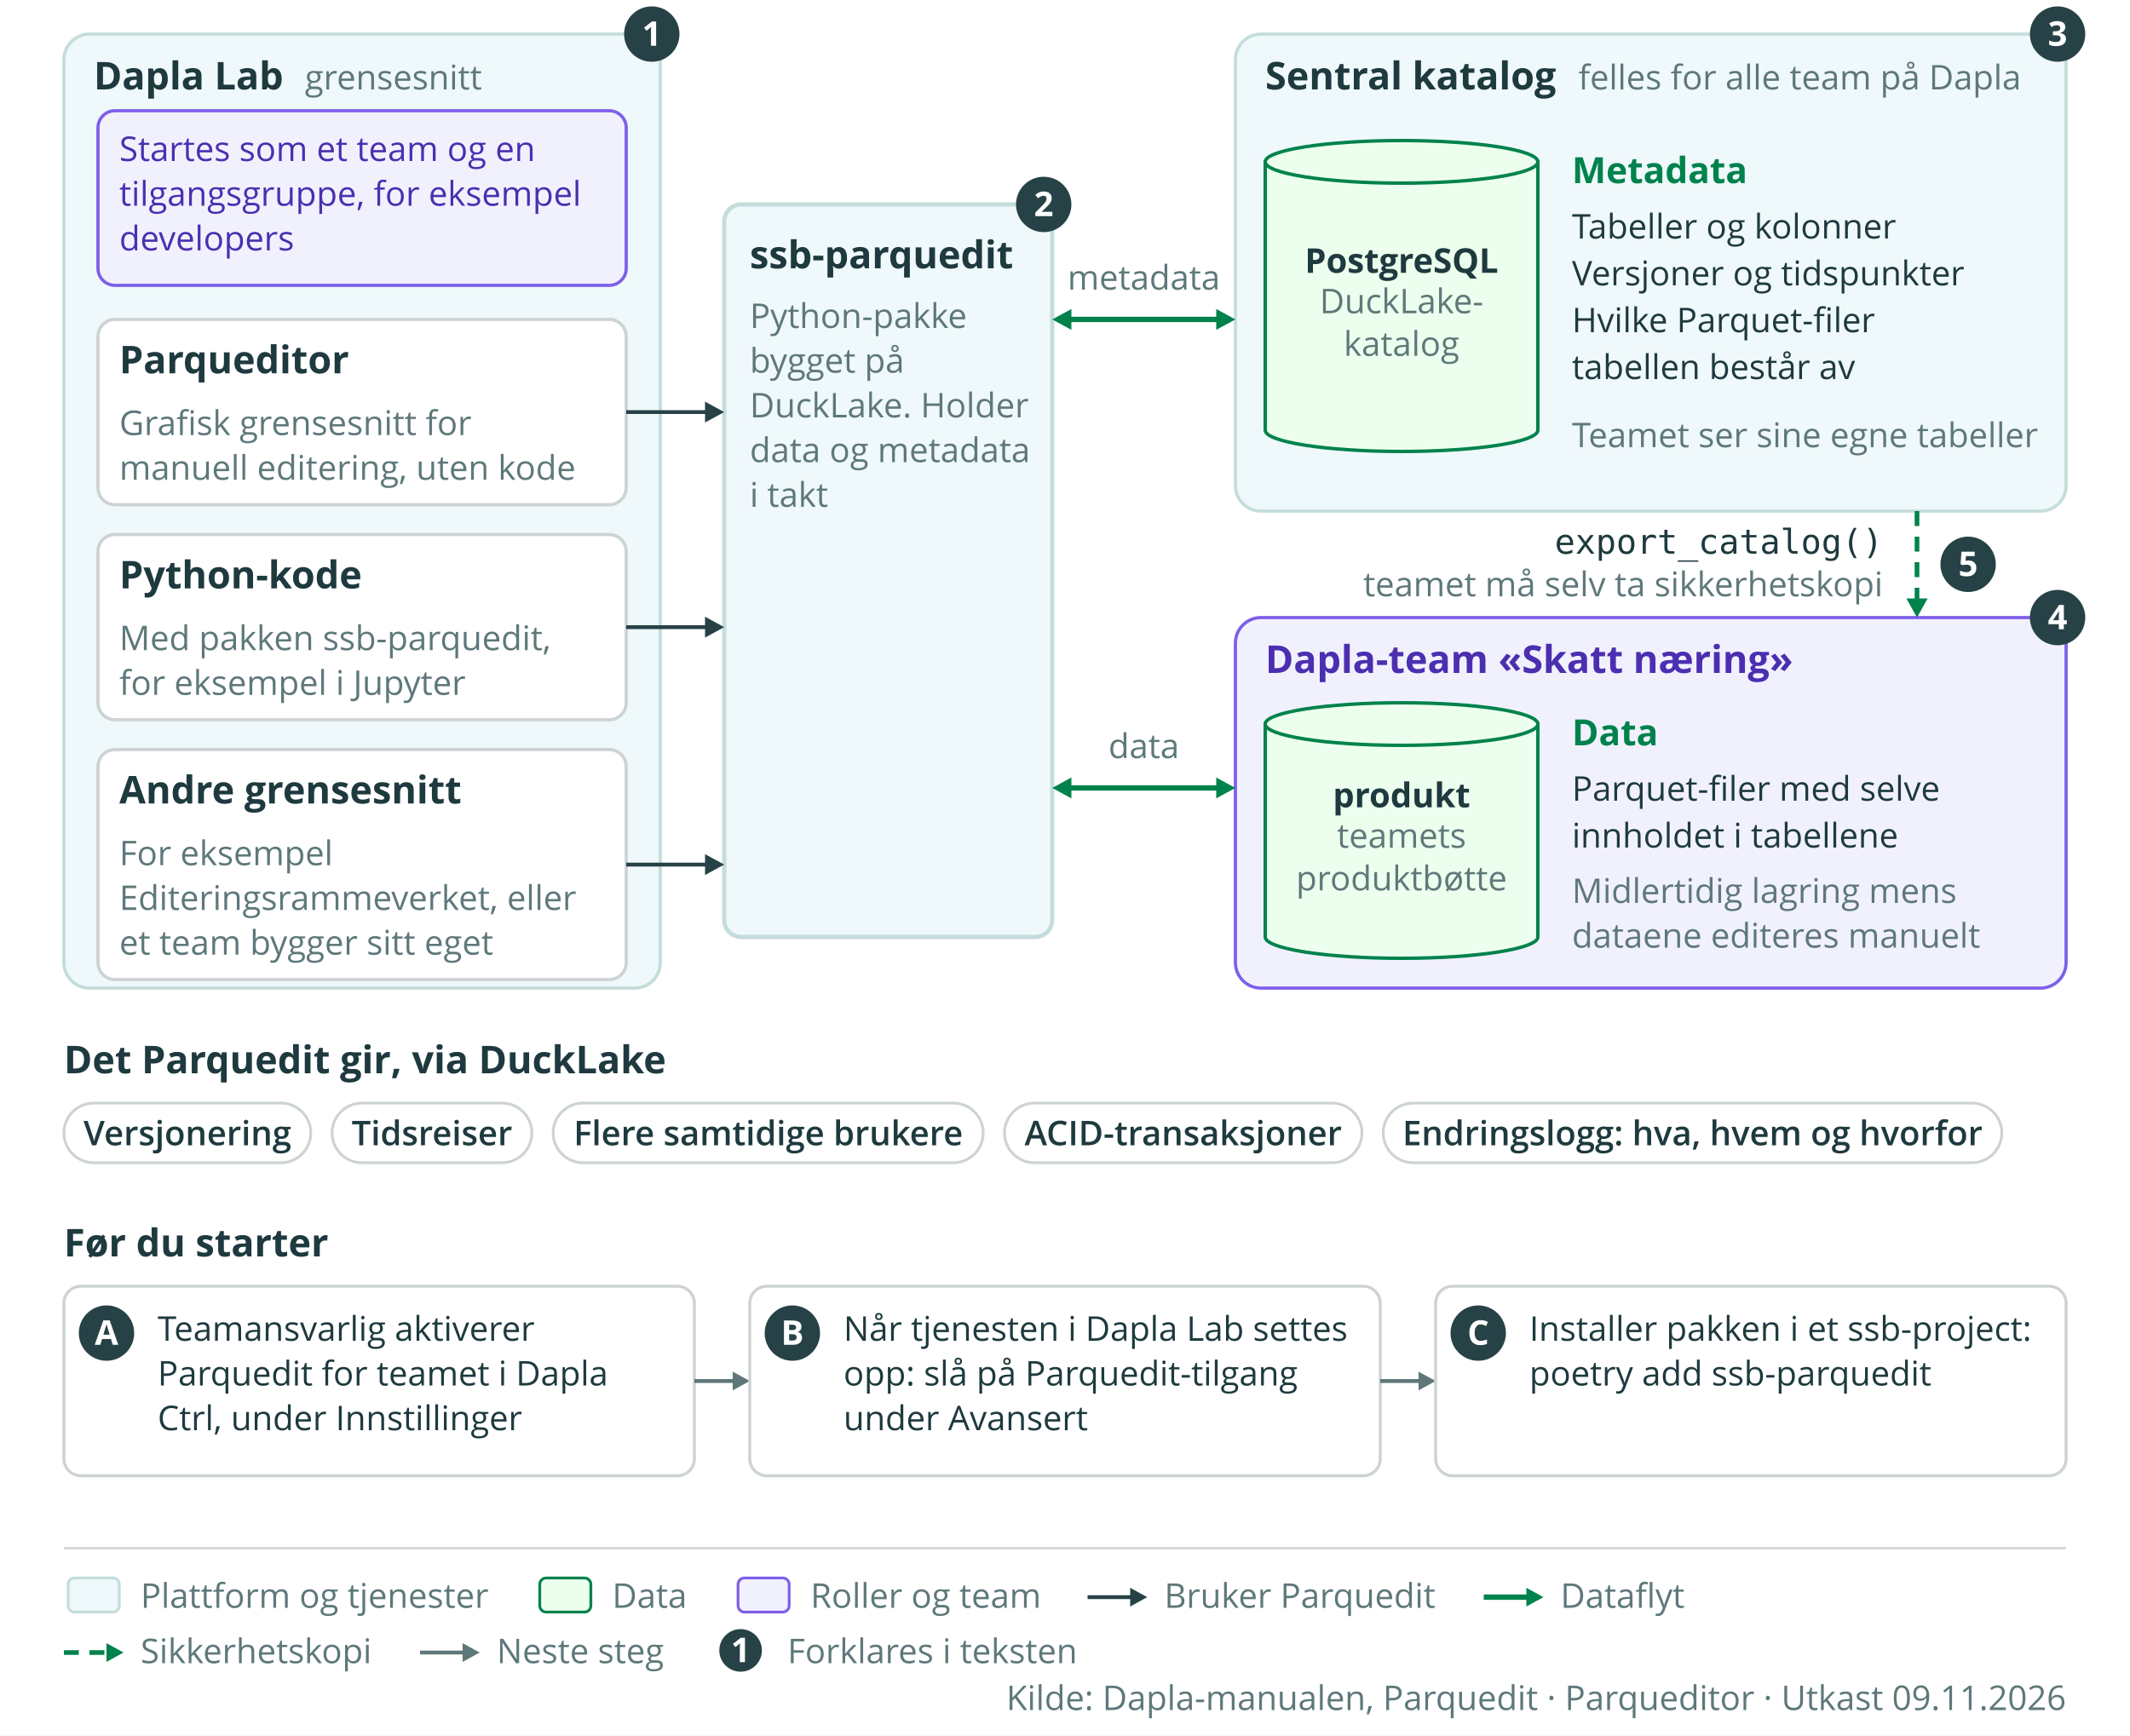
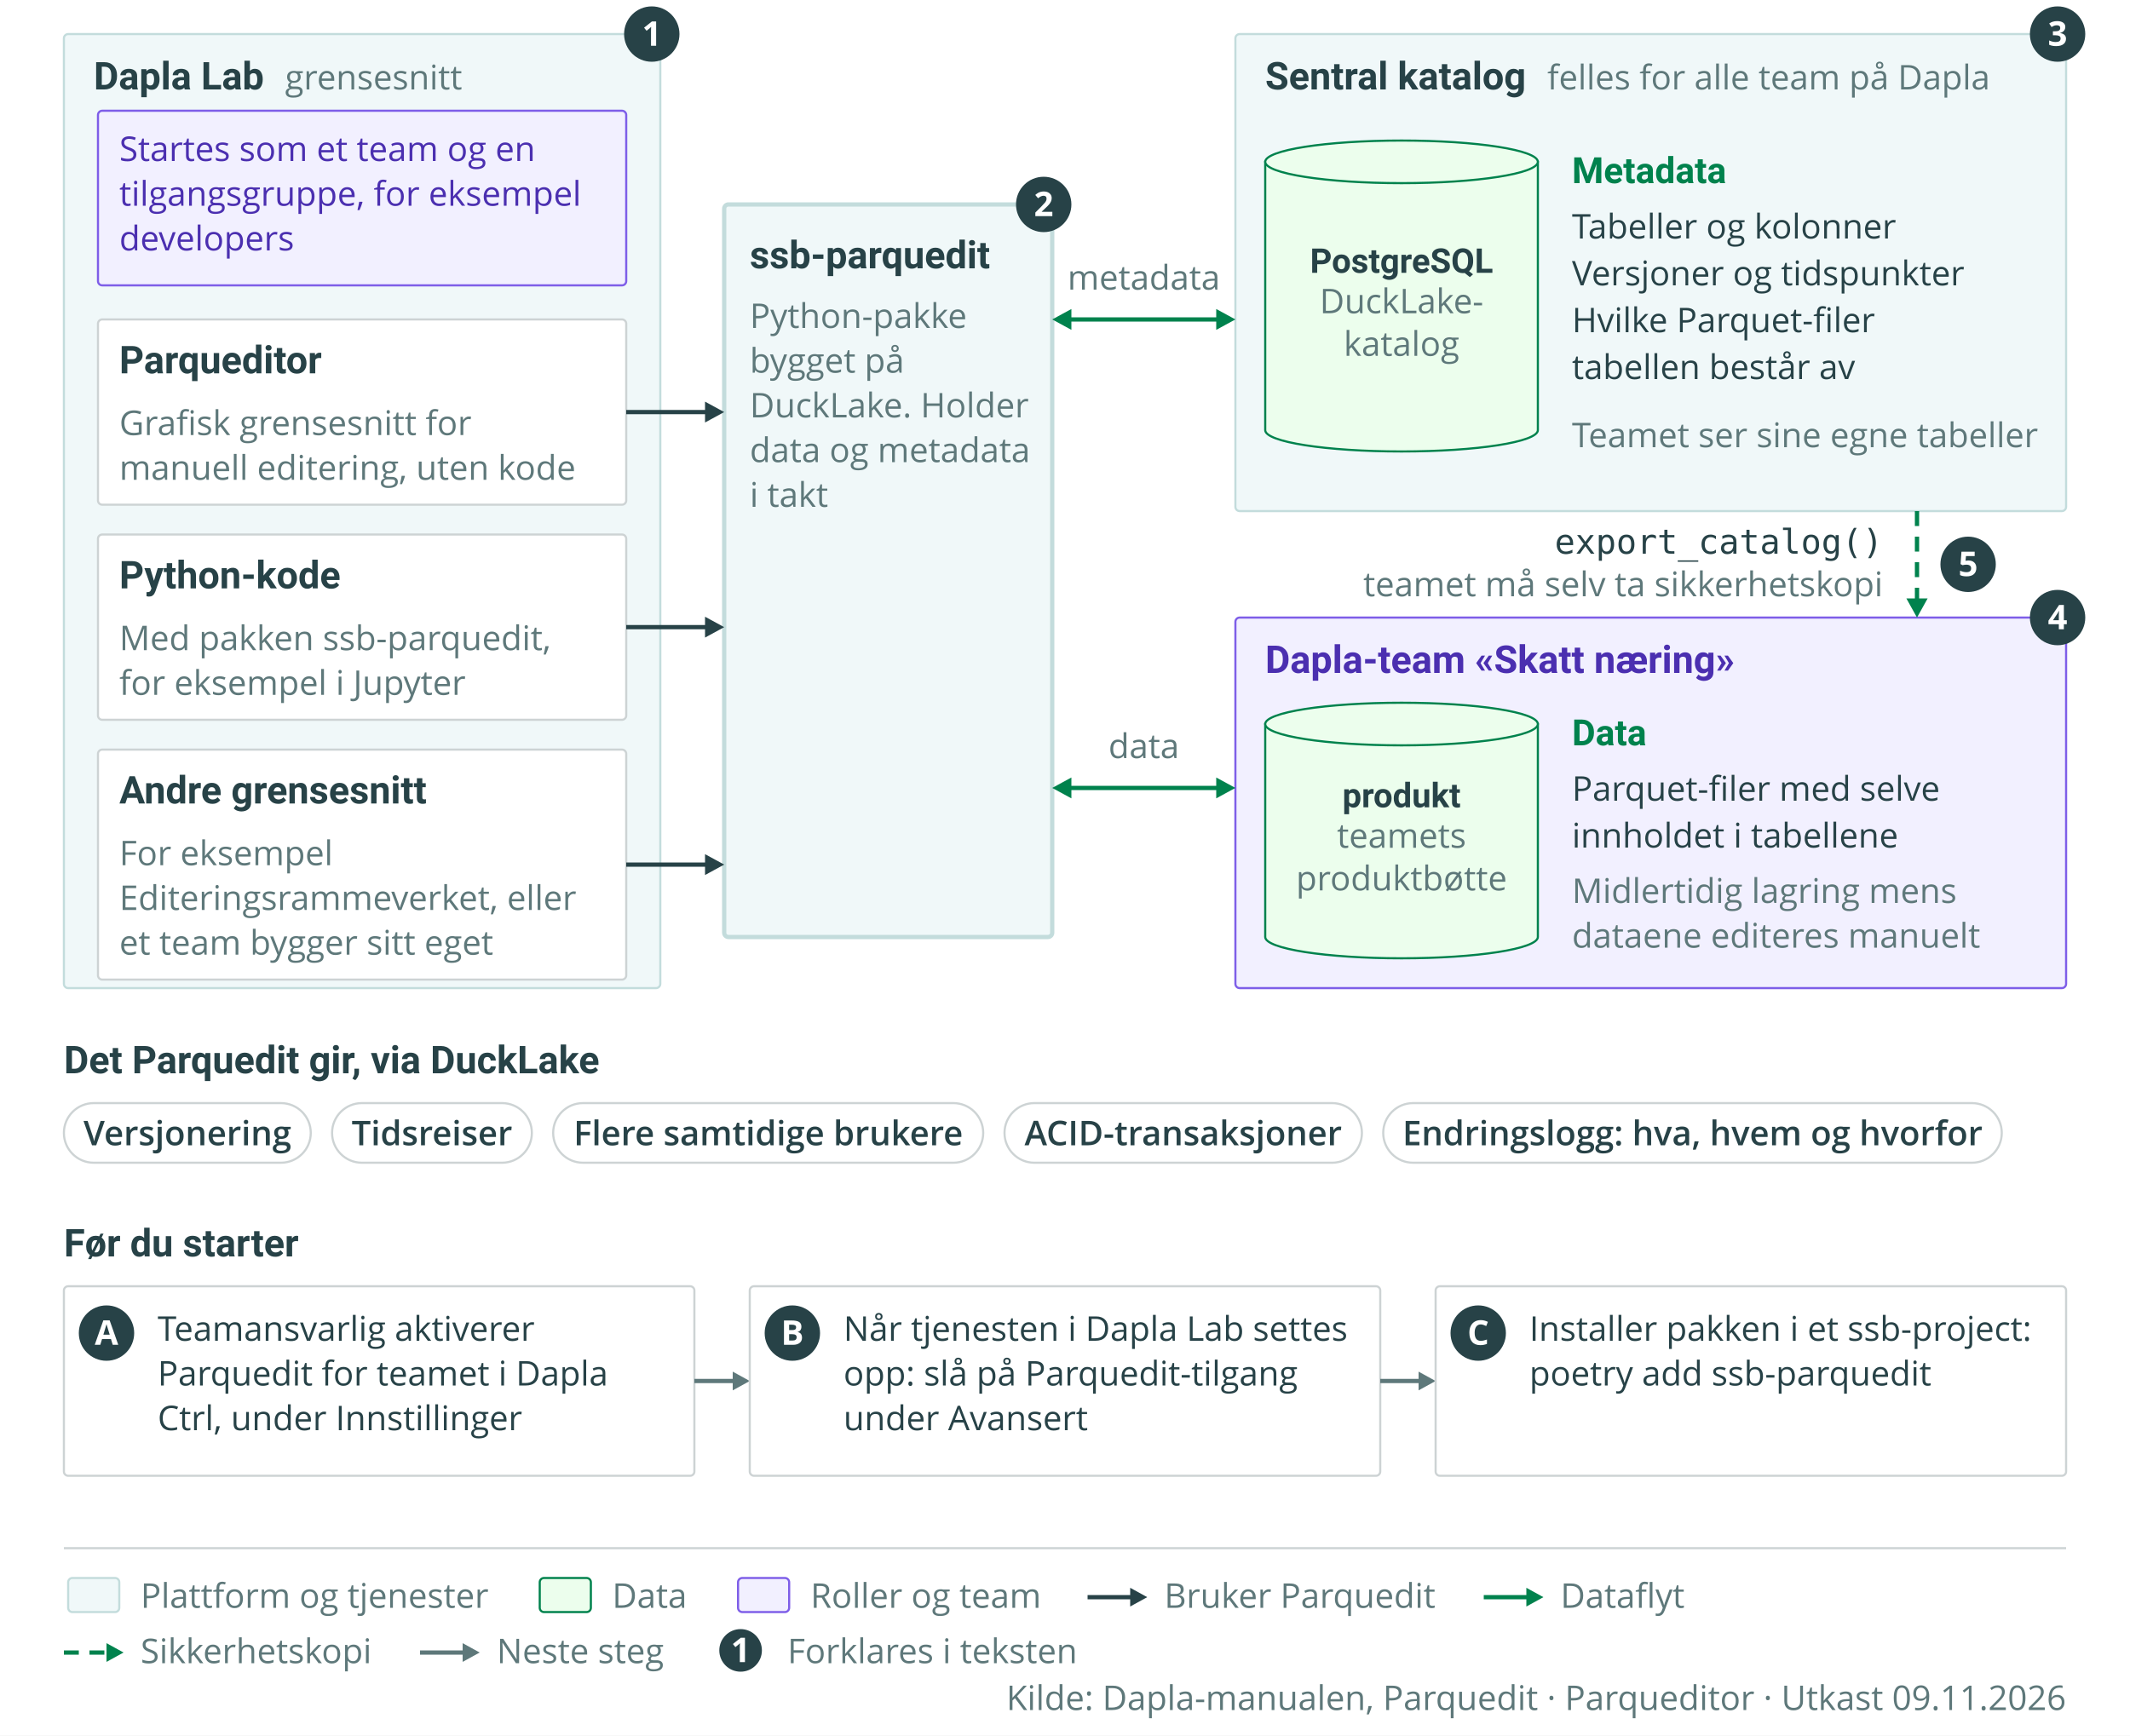
<svg xmlns="http://www.w3.org/2000/svg" viewBox="0 0 1000 815" width="1000" height="815">
  <rect x="0" y="0" width="1000" height="815" fill="#ffffff" />
-   <rect x="30.0" y="16.0" width="280.0" height="448.0" rx="12" fill="#eff8fa" stroke="#c4dddb" stroke-width="1.5" />
-   <text x="44.0" y="42.0" font-family="Open Sans, Segoe UI, Arial, sans-serif" font-size="18" font-weight="700" fill="#1e3a3f" text-anchor="start">Dapla Lab</text>
-   <text x="143.1" y="42.0" font-family="Open Sans, Segoe UI, Arial, sans-serif" font-size="16" font-weight="400" fill="#5e787a" text-anchor="start">grensesnitt</text>
-   <circle cx="306.0" cy="16.0" r="13" fill="#274246" />
+   <rect x="30.0" y="16.0" width="280.0" height="448.0" rx="2" fill="#f0f8f9" stroke="#c3dcdc" stroke-width="1" />
+   <text x="44.0" y="42.0" font-family="Roboto, Arial, sans-serif" font-size="18" font-weight="700" fill="#274247" text-anchor="start">Dapla Lab</text>
+   <text x="133.8" y="42.0" font-family="Open Sans, Segoe UI, Arial, sans-serif" font-size="16" font-weight="400" fill="#5e787a" text-anchor="start">grensesnitt</text>
+   <circle cx="306.0" cy="16.0" r="13" fill="#274247" />
  <text x="306.0" y="21.5" font-family="Open Sans, Segoe UI, Arial, sans-serif" font-size="16" font-weight="700" fill="#ffffff" text-anchor="middle">1</text>
-   <rect x="46.0" y="52.0" width="248.0" height="82.0" rx="8" fill="#f1f1fe" stroke="#7d5fea" stroke-width="1.5" />
+   <rect x="46.0" y="52.0" width="248.0" height="82.0" rx="2" fill="#f2f0ff" stroke="#7e5ee8" stroke-width="1" />
  <text x="56.0" y="75.6" font-family="Open Sans, Segoe UI, Arial, sans-serif" font-size="16" font-weight="400" fill="#4b2fb0" text-anchor="start">Startes som et team og en</text>
  <text x="56.0" y="96.6" font-family="Open Sans, Segoe UI, Arial, sans-serif" font-size="16" font-weight="400" fill="#4b2fb0" text-anchor="start">tilgangsgruppe, for eksempel</text>
  <text x="56.0" y="117.6" font-family="Open Sans, Segoe UI, Arial, sans-serif" font-size="16" font-weight="400" fill="#4b2fb0" text-anchor="start">developers</text>
-   <rect x="46.0" y="150.0" width="248.0" height="87.0" rx="8" fill="#ffffff" stroke="#cdd3d4" stroke-width="1.5" />
-   <text x="56.0" y="175.3" font-family="Open Sans, Segoe UI, Arial, sans-serif" font-size="18" font-weight="700" fill="#1e3a3f" text-anchor="start">Parqueditor</text>
+   <rect x="46.0" y="150.0" width="248.0" height="87.0" rx="2" fill="#ffffff" stroke="#cdd3d4" stroke-width="1" />
+   <text x="56.0" y="175.3" font-family="Roboto, Arial, sans-serif" font-size="18" font-weight="700" fill="#274247" text-anchor="start">Parqueditor</text>
  <text x="56.0" y="204.3" font-family="Open Sans, Segoe UI, Arial, sans-serif" font-size="16" font-weight="400" fill="#5e787a" text-anchor="start">Grafisk grensesnitt for</text>
  <text x="56.0" y="225.3" font-family="Open Sans, Segoe UI, Arial, sans-serif" font-size="16" font-weight="400" fill="#5e787a" text-anchor="start">manuell editering, uten kode</text>
-   <rect x="46.0" y="251.0" width="248.0" height="87.0" rx="8" fill="#ffffff" stroke="#cdd3d4" stroke-width="1.5" />
-   <text x="56.0" y="276.3" font-family="Open Sans, Segoe UI, Arial, sans-serif" font-size="18" font-weight="700" fill="#1e3a3f" text-anchor="start">Python-kode</text>
+   <rect x="46.0" y="251.0" width="248.0" height="87.0" rx="2" fill="#ffffff" stroke="#cdd3d4" stroke-width="1" />
+   <text x="56.0" y="276.3" font-family="Roboto, Arial, sans-serif" font-size="18" font-weight="700" fill="#274247" text-anchor="start">Python-kode</text>
  <text x="56.0" y="305.3" font-family="Open Sans, Segoe UI, Arial, sans-serif" font-size="16" font-weight="400" fill="#5e787a" text-anchor="start">Med pakken ssb-parquedit,</text>
  <text x="56.0" y="326.3" font-family="Open Sans, Segoe UI, Arial, sans-serif" font-size="16" font-weight="400" fill="#5e787a" text-anchor="start">for eksempel i Jupyter</text>
-   <rect x="46.0" y="352.0" width="248.0" height="108.0" rx="8" fill="#ffffff" stroke="#cdd3d4" stroke-width="1.5" />
-   <text x="56.0" y="377.3" font-family="Open Sans, Segoe UI, Arial, sans-serif" font-size="18" font-weight="700" fill="#1e3a3f" text-anchor="start">Andre grensesnitt</text>
+   <rect x="46.0" y="352.0" width="248.0" height="108.0" rx="2" fill="#ffffff" stroke="#cdd3d4" stroke-width="1" />
+   <text x="56.0" y="377.3" font-family="Roboto, Arial, sans-serif" font-size="18" font-weight="700" fill="#274247" text-anchor="start">Andre grensesnitt</text>
  <text x="56.0" y="406.3" font-family="Open Sans, Segoe UI, Arial, sans-serif" font-size="16" font-weight="400" fill="#5e787a" text-anchor="start">For eksempel</text>
  <text x="56.0" y="427.3" font-family="Open Sans, Segoe UI, Arial, sans-serif" font-size="16" font-weight="400" fill="#5e787a" text-anchor="start">Editeringsrammeverket, eller</text>
  <text x="56.0" y="448.3" font-family="Open Sans, Segoe UI, Arial, sans-serif" font-size="16" font-weight="400" fill="#5e787a" text-anchor="start">et team bygger sitt eget</text>
-   <rect x="340.0" y="96.0" width="154.0" height="344.0" rx="8" fill="#eff8fa" stroke="#c4dddb" stroke-width="2" />
-   <text x="352.0" y="126.0" font-family="Open Sans, Segoe UI, Arial, sans-serif" font-size="18" font-weight="700" fill="#1e3a3f" text-anchor="start">ssb-parquedit</text>
+   <rect x="340.0" y="96.0" width="154.0" height="344.0" rx="2" fill="#f0f8f9" stroke="#c3dcdc" stroke-width="2" />
+   <text x="352.0" y="126.0" font-family="Roboto, Arial, sans-serif" font-size="18" font-weight="700" fill="#274247" text-anchor="start">ssb-parquedit</text>
  <text x="352.0" y="154.0" font-family="Open Sans, Segoe UI, Arial, sans-serif" font-size="16" font-weight="400" fill="#5e787a" text-anchor="start">Python-pakke</text>
  <text x="352.0" y="175.0" font-family="Open Sans, Segoe UI, Arial, sans-serif" font-size="16" font-weight="400" fill="#5e787a" text-anchor="start">bygget på</text>
  <text x="352.0" y="196.0" font-family="Open Sans, Segoe UI, Arial, sans-serif" font-size="16" font-weight="400" fill="#5e787a" text-anchor="start">DuckLake. Holder</text>
  <text x="352.0" y="217.0" font-family="Open Sans, Segoe UI, Arial, sans-serif" font-size="16" font-weight="400" fill="#5e787a" text-anchor="start">data og metadata</text>
  <text x="352.0" y="238.0" font-family="Open Sans, Segoe UI, Arial, sans-serif" font-size="16" font-weight="400" fill="#5e787a" text-anchor="start">i takt</text>
-   <circle cx="490.0" cy="96.0" r="13" fill="#274246" />
+   <circle cx="490.0" cy="96.0" r="13" fill="#274247" />
  <text x="490.0" y="101.5" font-family="Open Sans, Segoe UI, Arial, sans-serif" font-size="16" font-weight="700" fill="#ffffff" text-anchor="middle">2</text>
-   <polyline points="294.0,193.5 332.8,193.5" fill="none" stroke="#274246" stroke-width="1.8" stroke-linejoin="round" />
-   <polygon points="340.0,193.5 331.0,188.6 331.0,198.4" fill="#274246" stroke="none" stroke-width="1" />
-   <polyline points="294.0,294.5 332.8,294.5" fill="none" stroke="#274246" stroke-width="1.8" stroke-linejoin="round" />
-   <polygon points="340.0,294.5 331.0,289.6 331.0,299.4" fill="#274246" stroke="none" stroke-width="1" />
-   <polyline points="294.0,406.0 332.8,406.0" fill="none" stroke="#274246" stroke-width="1.8" stroke-linejoin="round" />
-   <polygon points="340.0,406.0 331.0,401.1 331.0,410.9" fill="#274246" stroke="none" stroke-width="1" />
-   <rect x="580.0" y="16.0" width="390.0" height="224.0" rx="12" fill="#eff8fa" stroke="#c4dddb" stroke-width="1.5" />
-   <text x="594.0" y="42.0" font-family="Open Sans, Segoe UI, Arial, sans-serif" font-size="18" font-weight="700" fill="#1e3a3f" text-anchor="start">Sentral katalog</text>
-   <text x="741.0" y="42.0" font-family="Open Sans, Segoe UI, Arial, sans-serif" font-size="16" font-weight="400" fill="#5e787a" text-anchor="start">felles for alle team på Dapla</text>
-   <circle cx="966.0" cy="16.0" r="13" fill="#274246" />
+   <polyline points="294.0,193.5 332.8,193.5" fill="none" stroke="#274247" stroke-width="2" stroke-linejoin="round" />
+   <polygon points="340.0,193.5 331.0,188.6 331.0,198.4" fill="#274247" stroke="none" stroke-width="1" />
+   <polyline points="294.0,294.5 332.8,294.5" fill="none" stroke="#274247" stroke-width="2" stroke-linejoin="round" />
+   <polygon points="340.0,294.5 331.0,289.6 331.0,299.4" fill="#274247" stroke="none" stroke-width="1" />
+   <polyline points="294.0,406.0 332.8,406.0" fill="none" stroke="#274247" stroke-width="2" stroke-linejoin="round" />
+   <polygon points="340.0,406.0 331.0,401.1 331.0,410.9" fill="#274247" stroke="none" stroke-width="1" />
+   <rect x="580.0" y="16.0" width="390.0" height="224.0" rx="2" fill="#f0f8f9" stroke="#c3dcdc" stroke-width="1" />
+   <text x="594.0" y="42.0" font-family="Roboto, Arial, sans-serif" font-size="18" font-weight="700" fill="#274247" text-anchor="start">Sentral katalog</text>
+   <text x="726.4" y="42.0" font-family="Open Sans, Segoe UI, Arial, sans-serif" font-size="16" font-weight="400" fill="#5e787a" text-anchor="start">felles for alle team på Dapla</text>
+   <circle cx="966.0" cy="16.0" r="13" fill="#274247" />
  <text x="966.0" y="21.5" font-family="Open Sans, Segoe UI, Arial, sans-serif" font-size="16" font-weight="700" fill="#ffffff" text-anchor="middle">3</text>
-   <path d="M594,76 L594,202 A64.0,10 0 0 0 722,202 L722,76 Z" fill="#ecfeed" stroke="#00824d" stroke-width="1.6" />
-   <ellipse cx="658.0" cy="76.0" rx="64.0" ry="10.0" fill="#ecfeed" stroke="#00824d" stroke-width="1.6" />
-   <text x="658.0" y="128.1" font-family="Open Sans, Segoe UI, Arial, sans-serif" font-size="16" font-weight="700" fill="#1e3a3f" text-anchor="middle">PostgreSQL</text>
+   <path d="M594,76 L594,202 A64.0,10 0 0 0 722,202 L722,76 Z" fill="#ecfeed" stroke="#00824d" stroke-width="1" />
+   <ellipse cx="658.0" cy="76.0" rx="64.0" ry="10.0" fill="#ecfeed" stroke="#00824d" stroke-width="1" />
+   <text x="658.0" y="128.1" font-family="Roboto, Arial, sans-serif" font-size="16" font-weight="700" fill="#274247" text-anchor="middle">PostgreSQL</text>
  <text x="658.0" y="147.1" font-family="Open Sans, Segoe UI, Arial, sans-serif" font-size="16" font-weight="400" fill="#5e787a" text-anchor="middle">DuckLake-</text>
  <text x="658.0" y="167.1" font-family="Open Sans, Segoe UI, Arial, sans-serif" font-size="16" font-weight="400" fill="#5e787a" text-anchor="middle">katalog</text>
-   <text x="738.0" y="86.0" font-family="Open Sans, Segoe UI, Arial, sans-serif" font-size="17" font-weight="700" fill="#00824d" text-anchor="start">Metadata</text>
-   <text x="738.0" y="112.0" font-family="Open Sans, Segoe UI, Arial, sans-serif" font-size="16" font-weight="400" fill="#1e3a3f" text-anchor="start">Tabeller og kolonner</text>
-   <text x="738.0" y="134.0" font-family="Open Sans, Segoe UI, Arial, sans-serif" font-size="16" font-weight="400" fill="#1e3a3f" text-anchor="start">Versjoner og tidspunkter</text>
-   <text x="738.0" y="156.0" font-family="Open Sans, Segoe UI, Arial, sans-serif" font-size="16" font-weight="400" fill="#1e3a3f" text-anchor="start">Hvilke Parquet-filer</text>
-   <text x="738.0" y="178.0" font-family="Open Sans, Segoe UI, Arial, sans-serif" font-size="16" font-weight="400" fill="#1e3a3f" text-anchor="start">tabellen består av</text>
+   <text x="738.0" y="86.0" font-family="Roboto, Arial, sans-serif" font-size="17" font-weight="700" fill="#00824d" text-anchor="start">Metadata</text>
+   <text x="738.0" y="112.0" font-family="Open Sans, Segoe UI, Arial, sans-serif" font-size="16" font-weight="400" fill="#274247" text-anchor="start">Tabeller og kolonner</text>
+   <text x="738.0" y="134.0" font-family="Open Sans, Segoe UI, Arial, sans-serif" font-size="16" font-weight="400" fill="#274247" text-anchor="start">Versjoner og tidspunkter</text>
+   <text x="738.0" y="156.0" font-family="Open Sans, Segoe UI, Arial, sans-serif" font-size="16" font-weight="400" fill="#274247" text-anchor="start">Hvilke Parquet-filer</text>
+   <text x="738.0" y="178.0" font-family="Open Sans, Segoe UI, Arial, sans-serif" font-size="16" font-weight="400" fill="#274247" text-anchor="start">tabellen består av</text>
  <text x="738.0" y="210.0" font-family="Open Sans, Segoe UI, Arial, sans-serif" font-size="16" font-weight="400" fill="#5e787a" text-anchor="start">Teamet ser sine egne tabeller</text>
-   <rect x="580.0" y="290.0" width="390.0" height="174.0" rx="12" fill="#f1f1fe" stroke="#7d5fea" stroke-width="1.5" />
-   <text x="594.0" y="316.0" font-family="Open Sans, Segoe UI, Arial, sans-serif" font-size="18" font-weight="700" fill="#4b2fb0" text-anchor="start">Dapla-team «Skatt næring»</text>
-   <circle cx="966.0" cy="290.0" r="13" fill="#274246" />
+   <rect x="580.0" y="290.0" width="390.0" height="174.0" rx="2" fill="#f2f0ff" stroke="#7e5ee8" stroke-width="1" />
+   <text x="594.0" y="316.0" font-family="Roboto, Arial, sans-serif" font-size="18" font-weight="700" fill="#4b2fb0" text-anchor="start">Dapla-team «Skatt næring»</text>
+   <circle cx="966.0" cy="290.0" r="13" fill="#274247" />
  <text x="966.0" y="295.5" font-family="Open Sans, Segoe UI, Arial, sans-serif" font-size="16" font-weight="700" fill="#ffffff" text-anchor="middle">4</text>
-   <path d="M594,340 L594,440 A64.0,10 0 0 0 722,440 L722,340 Z" fill="#ecfeed" stroke="#00824d" stroke-width="1.6" />
-   <ellipse cx="658.0" cy="340.0" rx="64.0" ry="10.0" fill="#ecfeed" stroke="#00824d" stroke-width="1.6" />
-   <text x="658.0" y="379.1" font-family="Open Sans, Segoe UI, Arial, sans-serif" font-size="16" font-weight="700" fill="#1e3a3f" text-anchor="middle">produkt</text>
+   <path d="M594,340 L594,440 A64.0,10 0 0 0 722,440 L722,340 Z" fill="#ecfeed" stroke="#00824d" stroke-width="1" />
+   <ellipse cx="658.0" cy="340.0" rx="64.0" ry="10.0" fill="#ecfeed" stroke="#00824d" stroke-width="1" />
+   <text x="658.0" y="379.1" font-family="Roboto, Arial, sans-serif" font-size="16" font-weight="700" fill="#274247" text-anchor="middle">produkt</text>
  <text x="658.0" y="398.1" font-family="Open Sans, Segoe UI, Arial, sans-serif" font-size="16" font-weight="400" fill="#5e787a" text-anchor="middle">teamets</text>
  <text x="658.0" y="418.1" font-family="Open Sans, Segoe UI, Arial, sans-serif" font-size="16" font-weight="400" fill="#5e787a" text-anchor="middle">produktbøtte</text>
-   <text x="738.0" y="350.0" font-family="Open Sans, Segoe UI, Arial, sans-serif" font-size="17" font-weight="700" fill="#00824d" text-anchor="start">Data</text>
-   <text x="738.0" y="376.0" font-family="Open Sans, Segoe UI, Arial, sans-serif" font-size="16" font-weight="400" fill="#1e3a3f" text-anchor="start">Parquet-filer med selve</text>
-   <text x="738.0" y="398.0" font-family="Open Sans, Segoe UI, Arial, sans-serif" font-size="16" font-weight="400" fill="#1e3a3f" text-anchor="start">innholdet i tabellene</text>
+   <text x="738.0" y="350.0" font-family="Roboto, Arial, sans-serif" font-size="17" font-weight="700" fill="#00824d" text-anchor="start">Data</text>
+   <text x="738.0" y="376.0" font-family="Open Sans, Segoe UI, Arial, sans-serif" font-size="16" font-weight="400" fill="#274247" text-anchor="start">Parquet-filer med selve</text>
+   <text x="738.0" y="398.0" font-family="Open Sans, Segoe UI, Arial, sans-serif" font-size="16" font-weight="400" fill="#274247" text-anchor="start">innholdet i tabellene</text>
  <text x="738.0" y="424.0" font-family="Open Sans, Segoe UI, Arial, sans-serif" font-size="16" font-weight="400" fill="#5e787a" text-anchor="start">Midlertidig lagring mens</text>
  <text x="738.0" y="445.0" font-family="Open Sans, Segoe UI, Arial, sans-serif" font-size="16" font-weight="400" fill="#5e787a" text-anchor="start">dataene editeres manuelt</text>
-   <polyline points="501.2,150.0 572.8,150.0" fill="none" stroke="#00824d" stroke-width="2.5" stroke-linejoin="round" />
+   <polyline points="501.2,150.0 572.8,150.0" fill="none" stroke="#00824d" stroke-width="2" stroke-linejoin="round" />
  <polygon points="580.0,150.0 571.0,145.1 571.0,154.9" fill="#00824d" stroke="none" stroke-width="1" />
  <polygon points="494.0,150.0 503.0,154.9 503.0,145.1" fill="#00824d" stroke="none" stroke-width="1" />
  <text x="537.0" y="136.0" font-family="Open Sans, Segoe UI, Arial, sans-serif" font-size="16" font-weight="400" fill="#5e787a" text-anchor="middle">metadata</text>
-   <polyline points="501.2,370.0 572.8,370.0" fill="none" stroke="#00824d" stroke-width="2.5" stroke-linejoin="round" />
+   <polyline points="501.2,370.0 572.8,370.0" fill="none" stroke="#00824d" stroke-width="2" stroke-linejoin="round" />
  <polygon points="580.0,370.0 571.0,365.1 571.0,374.9" fill="#00824d" stroke="none" stroke-width="1" />
  <polygon points="494.0,370.0 503.0,374.9 503.0,365.1" fill="#00824d" stroke="none" stroke-width="1" />
  <text x="537.0" y="356.0" font-family="Open Sans, Segoe UI, Arial, sans-serif" font-size="16" font-weight="400" fill="#5e787a" text-anchor="middle">data</text>
-   <polyline points="900.0,240.0 900.0,282.8" fill="none" stroke="#00824d" stroke-width="2.2" stroke-linejoin="round" stroke-dasharray="7 5" />
+   <polyline points="900.0,240.0 900.0,282.8" fill="none" stroke="#00824d" stroke-width="2" stroke-linejoin="round" stroke-dasharray="7 5" />
  <polygon points="900.0,290.0 905.0,281.0 895.0,281.0" fill="#00824d" stroke="none" stroke-width="1" />
-   <text x="884.0" y="260.0" font-family="DejaVu Sans Mono, Consolas, monospace" font-size="16" font-weight="400" fill="#1e3a3f" text-anchor="end">export_catalog()</text>
+   <text x="884.0" y="260.0" font-family="DejaVu Sans Mono, Consolas, monospace" font-size="16" font-weight="400" fill="#274247" text-anchor="end">export_catalog()</text>
  <text x="884.0" y="280.0" font-family="Open Sans, Segoe UI, Arial, sans-serif" font-size="16" font-weight="400" fill="#5e787a" text-anchor="end">teamet må selv ta sikkerhetskopi</text>
-   <circle cx="924.0" cy="265.0" r="13" fill="#274246" />
+   <circle cx="924.0" cy="265.0" r="13" fill="#274247" />
  <text x="924.0" y="270.5" font-family="Open Sans, Segoe UI, Arial, sans-serif" font-size="16" font-weight="700" fill="#ffffff" text-anchor="middle">5</text>
-   <text x="30.0" y="504.0" font-family="Open Sans, Segoe UI, Arial, sans-serif" font-size="18" font-weight="700" fill="#1e3a3f" text-anchor="start">Det Parquedit gir, via DuckLake</text>
-   <rect x="30.0" y="518.0" width="115.9" height="28.0" rx="14.0" fill="#ffffff" stroke="#cdd3d4" stroke-width="1.3" />
-   <text x="88.0" y="537.8" font-family="Open Sans, Segoe UI, Arial, sans-serif" font-size="16" font-weight="600" fill="#1e3a3f" text-anchor="middle">Versjonering</text>
-   <rect x="155.9" y="518.0" width="93.8" height="28.0" rx="14.0" fill="#ffffff" stroke="#cdd3d4" stroke-width="1.3" />
-   <text x="202.8" y="537.8" font-family="Open Sans, Segoe UI, Arial, sans-serif" font-size="16" font-weight="600" fill="#1e3a3f" text-anchor="middle">Tidsreiser</text>
-   <rect x="259.7" y="518.0" width="201.9" height="28.0" rx="14.0" fill="#ffffff" stroke="#cdd3d4" stroke-width="1.3" />
-   <text x="360.7" y="537.8" font-family="Open Sans, Segoe UI, Arial, sans-serif" font-size="16" font-weight="600" fill="#1e3a3f" text-anchor="middle">Flere samtidige brukere</text>
-   <rect x="471.6" y="518.0" width="167.8" height="28.0" rx="14.0" fill="#ffffff" stroke="#cdd3d4" stroke-width="1.3" />
-   <text x="555.5" y="537.8" font-family="Open Sans, Segoe UI, Arial, sans-serif" font-size="16" font-weight="600" fill="#1e3a3f" text-anchor="middle">ACID-transaksjoner</text>
-   <rect x="649.4" y="518.0" width="290.4" height="28.0" rx="14.0" fill="#ffffff" stroke="#cdd3d4" stroke-width="1.3" />
-   <text x="794.6" y="537.8" font-family="Open Sans, Segoe UI, Arial, sans-serif" font-size="16" font-weight="600" fill="#1e3a3f" text-anchor="middle">Endringslogg: hva, hvem og hvorfor</text>
-   <text x="30.0" y="590.0" font-family="Open Sans, Segoe UI, Arial, sans-serif" font-size="18" font-weight="700" fill="#1e3a3f" text-anchor="start">Før du starter</text>
-   <rect x="30.0" y="604.0" width="296.0" height="89.0" rx="8" fill="#ffffff" stroke="#cdd3d4" stroke-width="1.4" />
-   <circle cx="50.0" cy="626.0" r="13" fill="#274246" />
+   <text x="30.0" y="504.0" font-family="Roboto, Arial, sans-serif" font-size="18" font-weight="700" fill="#274247" text-anchor="start">Det Parquedit gir, via DuckLake</text>
+   <rect x="30.0" y="518.0" width="115.9" height="28.0" rx="14.0" fill="#ffffff" stroke="#cdd3d4" stroke-width="1" />
+   <text x="88.0" y="537.8" font-family="Open Sans, Segoe UI, Arial, sans-serif" font-size="16" font-weight="600" fill="#274247" text-anchor="middle">Versjonering</text>
+   <rect x="155.9" y="518.0" width="93.8" height="28.0" rx="14.0" fill="#ffffff" stroke="#cdd3d4" stroke-width="1" />
+   <text x="202.8" y="537.8" font-family="Open Sans, Segoe UI, Arial, sans-serif" font-size="16" font-weight="600" fill="#274247" text-anchor="middle">Tidsreiser</text>
+   <rect x="259.7" y="518.0" width="201.9" height="28.0" rx="14.0" fill="#ffffff" stroke="#cdd3d4" stroke-width="1" />
+   <text x="360.7" y="537.8" font-family="Open Sans, Segoe UI, Arial, sans-serif" font-size="16" font-weight="600" fill="#274247" text-anchor="middle">Flere samtidige brukere</text>
+   <rect x="471.6" y="518.0" width="167.8" height="28.0" rx="14.0" fill="#ffffff" stroke="#cdd3d4" stroke-width="1" />
+   <text x="555.5" y="537.8" font-family="Open Sans, Segoe UI, Arial, sans-serif" font-size="16" font-weight="600" fill="#274247" text-anchor="middle">ACID-transaksjoner</text>
+   <rect x="649.4" y="518.0" width="290.4" height="28.0" rx="14.0" fill="#ffffff" stroke="#cdd3d4" stroke-width="1" />
+   <text x="794.6" y="537.8" font-family="Open Sans, Segoe UI, Arial, sans-serif" font-size="16" font-weight="600" fill="#274247" text-anchor="middle">Endringslogg: hva, hvem og hvorfor</text>
+   <text x="30.0" y="590.0" font-family="Roboto, Arial, sans-serif" font-size="18" font-weight="700" fill="#274247" text-anchor="start">Før du starter</text>
+   <rect x="30.0" y="604.0" width="296.0" height="89.0" rx="2" fill="#ffffff" stroke="#cdd3d4" stroke-width="1" />
+   <circle cx="50.0" cy="626.0" r="13" fill="#274247" />
  <text x="50.0" y="631.5" font-family="Open Sans, Segoe UI, Arial, sans-serif" font-size="16" font-weight="700" fill="#ffffff" text-anchor="middle">A</text>
-   <text x="74.0" y="629.6" font-family="Open Sans, Segoe UI, Arial, sans-serif" font-size="16" font-weight="400" fill="#1e3a3f" text-anchor="start">Teamansvarlig aktiverer</text>
-   <text x="74.0" y="650.6" font-family="Open Sans, Segoe UI, Arial, sans-serif" font-size="16" font-weight="400" fill="#1e3a3f" text-anchor="start">Parquedit for teamet i Dapla</text>
-   <text x="74.0" y="671.6" font-family="Open Sans, Segoe UI, Arial, sans-serif" font-size="16" font-weight="400" fill="#1e3a3f" text-anchor="start">Ctrl, under Innstillinger</text>
-   <polyline points="326.0,648.5 345.6,648.5" fill="none" stroke="#5e787a" stroke-width="1.8" stroke-linejoin="round" />
+   <text x="74.0" y="629.6" font-family="Open Sans, Segoe UI, Arial, sans-serif" font-size="16" font-weight="400" fill="#274247" text-anchor="start">Teamansvarlig aktiverer</text>
+   <text x="74.0" y="650.6" font-family="Open Sans, Segoe UI, Arial, sans-serif" font-size="16" font-weight="400" fill="#274247" text-anchor="start">Parquedit for teamet i Dapla</text>
+   <text x="74.0" y="671.6" font-family="Open Sans, Segoe UI, Arial, sans-serif" font-size="16" font-weight="400" fill="#274247" text-anchor="start">Ctrl, under Innstillinger</text>
+   <polyline points="326.0,648.5 345.6,648.5" fill="none" stroke="#5e787a" stroke-width="2" stroke-linejoin="round" />
  <polygon points="352.0,648.5 344.0,644.1 344.0,652.9" fill="#5e787a" stroke="none" stroke-width="1" />
-   <rect x="352.0" y="604.0" width="296.0" height="89.0" rx="8" fill="#ffffff" stroke="#cdd3d4" stroke-width="1.4" />
-   <circle cx="372.0" cy="626.0" r="13" fill="#274246" />
+   <rect x="352.0" y="604.0" width="296.0" height="89.0" rx="2" fill="#ffffff" stroke="#cdd3d4" stroke-width="1" />
+   <circle cx="372.0" cy="626.0" r="13" fill="#274247" />
  <text x="372.0" y="631.5" font-family="Open Sans, Segoe UI, Arial, sans-serif" font-size="16" font-weight="700" fill="#ffffff" text-anchor="middle">B</text>
-   <text x="396.0" y="629.6" font-family="Open Sans, Segoe UI, Arial, sans-serif" font-size="16" font-weight="400" fill="#1e3a3f" text-anchor="start">Når tjenesten i Dapla Lab settes</text>
-   <text x="396.0" y="650.6" font-family="Open Sans, Segoe UI, Arial, sans-serif" font-size="16" font-weight="400" fill="#1e3a3f" text-anchor="start">opp: slå på Parquedit-tilgang</text>
-   <text x="396.0" y="671.6" font-family="Open Sans, Segoe UI, Arial, sans-serif" font-size="16" font-weight="400" fill="#1e3a3f" text-anchor="start">under Avansert</text>
-   <polyline points="648.0,648.5 667.6,648.5" fill="none" stroke="#5e787a" stroke-width="1.8" stroke-linejoin="round" />
+   <text x="396.0" y="629.6" font-family="Open Sans, Segoe UI, Arial, sans-serif" font-size="16" font-weight="400" fill="#274247" text-anchor="start">Når tjenesten i Dapla Lab settes</text>
+   <text x="396.0" y="650.6" font-family="Open Sans, Segoe UI, Arial, sans-serif" font-size="16" font-weight="400" fill="#274247" text-anchor="start">opp: slå på Parquedit-tilgang</text>
+   <text x="396.0" y="671.6" font-family="Open Sans, Segoe UI, Arial, sans-serif" font-size="16" font-weight="400" fill="#274247" text-anchor="start">under Avansert</text>
+   <polyline points="648.0,648.5 667.6,648.5" fill="none" stroke="#5e787a" stroke-width="2" stroke-linejoin="round" />
  <polygon points="674.0,648.5 666.0,644.1 666.0,652.9" fill="#5e787a" stroke="none" stroke-width="1" />
-   <rect x="674.0" y="604.0" width="296.0" height="89.0" rx="8" fill="#ffffff" stroke="#cdd3d4" stroke-width="1.4" />
-   <circle cx="694.0" cy="626.0" r="13" fill="#274246" />
+   <rect x="674.0" y="604.0" width="296.0" height="89.0" rx="2" fill="#ffffff" stroke="#cdd3d4" stroke-width="1" />
+   <circle cx="694.0" cy="626.0" r="13" fill="#274247" />
  <text x="694.0" y="631.5" font-family="Open Sans, Segoe UI, Arial, sans-serif" font-size="16" font-weight="700" fill="#ffffff" text-anchor="middle">C</text>
-   <text x="718.0" y="629.6" font-family="Open Sans, Segoe UI, Arial, sans-serif" font-size="16" font-weight="400" fill="#1e3a3f" text-anchor="start">Installer pakken i et ssb-project:</text>
-   <text x="718.0" y="650.6" font-family="Open Sans, Segoe UI, Arial, sans-serif" font-size="16" font-weight="400" fill="#1e3a3f" text-anchor="start">poetry add ssb-parquedit</text>
+   <text x="718.0" y="629.6" font-family="Open Sans, Segoe UI, Arial, sans-serif" font-size="16" font-weight="400" fill="#274247" text-anchor="start">Installer pakken i et ssb-project:</text>
+   <text x="718.0" y="650.6" font-family="Open Sans, Segoe UI, Arial, sans-serif" font-size="16" font-weight="400" fill="#274247" text-anchor="start">poetry add ssb-parquedit</text>
  <line x1="30.0" y1="727.0" x2="970.0" y2="727.0" stroke="#cdd3d4" stroke-width="1" />
-   <rect x="32.0" y="741.0" width="24.0" height="16.0" rx="3" fill="#eff8fa" stroke="#c4dddb" stroke-width="1.3" />
+   <rect x="32.0" y="741.0" width="24.0" height="16.0" rx="2" fill="#f0f8f9" stroke="#c3dcdc" stroke-width="1" />
  <text x="66.0" y="755.0" font-family="Open Sans, Segoe UI, Arial, sans-serif" font-size="16" font-weight="400" fill="#5e787a" text-anchor="start">Plattform og tjenester</text>
-   <rect x="253.4" y="741.0" width="24.0" height="16.0" rx="3" fill="#ecfeed" stroke="#00824d" stroke-width="1.3" />
+   <rect x="253.4" y="741.0" width="24.0" height="16.0" rx="2" fill="#ecfeed" stroke="#00824d" stroke-width="1" />
  <text x="287.4" y="755.0" font-family="Open Sans, Segoe UI, Arial, sans-serif" font-size="16" font-weight="400" fill="#5e787a" text-anchor="start">Data</text>
-   <rect x="346.5" y="741.0" width="24.0" height="16.0" rx="3" fill="#f1f1fe" stroke="#7d5fea" stroke-width="1.3" />
+   <rect x="346.5" y="741.0" width="24.0" height="16.0" rx="2" fill="#f2f0ff" stroke="#7e5ee8" stroke-width="1" />
  <text x="380.5" y="755.0" font-family="Open Sans, Segoe UI, Arial, sans-serif" font-size="16" font-weight="400" fill="#5e787a" text-anchor="start">Roller og team</text>
-   <polyline points="510.6,750.0 532.2,750.0" fill="none" stroke="#274246" stroke-width="1.8" stroke-linejoin="round" />
-   <polygon points="538.6,750.0 530.6,745.6 530.6,754.4" fill="#274246" stroke="none" stroke-width="1" />
+   <polyline points="510.6,750.0 532.2,750.0" fill="none" stroke="#274247" stroke-width="2" stroke-linejoin="round" />
+   <polygon points="538.6,750.0 530.6,745.6 530.6,754.4" fill="#274247" stroke="none" stroke-width="1" />
  <text x="546.6" y="755.0" font-family="Open Sans, Segoe UI, Arial, sans-serif" font-size="16" font-weight="400" fill="#5e787a" text-anchor="start">Bruker Parquedit</text>
-   <polyline points="696.6,750.0 718.2,750.0" fill="none" stroke="#00824d" stroke-width="2.5" stroke-linejoin="round" />
+   <polyline points="696.6,750.0 718.2,750.0" fill="none" stroke="#00824d" stroke-width="2" stroke-linejoin="round" />
  <polygon points="724.6,750.0 716.6,745.6 716.6,754.4" fill="#00824d" stroke="none" stroke-width="1" />
  <text x="732.6" y="755.0" font-family="Open Sans, Segoe UI, Arial, sans-serif" font-size="16" font-weight="400" fill="#5e787a" text-anchor="start">Dataflyt</text>
-   <polyline points="30.0,776.0 51.6,776.0" fill="none" stroke="#00824d" stroke-width="2.2" stroke-linejoin="round" stroke-dasharray="7 5" />
+   <polyline points="30.0,776.0 51.6,776.0" fill="none" stroke="#00824d" stroke-width="2" stroke-linejoin="round" stroke-dasharray="7 5" />
  <polygon points="58.0,776.0 50.0,771.6 50.0,780.4" fill="#00824d" stroke="none" stroke-width="1" />
  <text x="66.0" y="781.0" font-family="Open Sans, Segoe UI, Arial, sans-serif" font-size="16" font-weight="400" fill="#5e787a" text-anchor="start">Sikkerhetskopi</text>
-   <polyline points="197.2,776.0 218.8,776.0" fill="none" stroke="#5e787a" stroke-width="1.8" stroke-linejoin="round" />
+   <polyline points="197.2,776.0 218.8,776.0" fill="none" stroke="#5e787a" stroke-width="2" stroke-linejoin="round" />
  <polygon points="225.2,776.0 217.2,771.6 217.2,780.4" fill="#5e787a" stroke="none" stroke-width="1" />
  <text x="233.2" y="781.0" font-family="Open Sans, Segoe UI, Arial, sans-serif" font-size="16" font-weight="400" fill="#5e787a" text-anchor="start">Neste steg</text>
-   <circle cx="347.7" cy="775.0" r="10" fill="#274246" />
+   <circle cx="347.7" cy="775.0" r="10" fill="#274247" />
  <text x="347.7" y="780.5" font-family="Open Sans, Segoe UI, Arial, sans-serif" font-size="16" font-weight="700" fill="#ffffff" text-anchor="middle">1</text>
  <text x="369.7" y="781.0" font-family="Open Sans, Segoe UI, Arial, sans-serif" font-size="16" font-weight="400" fill="#5e787a" text-anchor="start">Forklares i teksten</text>
  <text x="970.0" y="803.0" font-family="Open Sans, Segoe UI, Arial, sans-serif" font-size="16" font-weight="400" fill="#5e787a" text-anchor="end">Kilde: Dapla-manualen, Parquedit · Parqueditor · Utkast 09.11.2026</text>
</svg>
